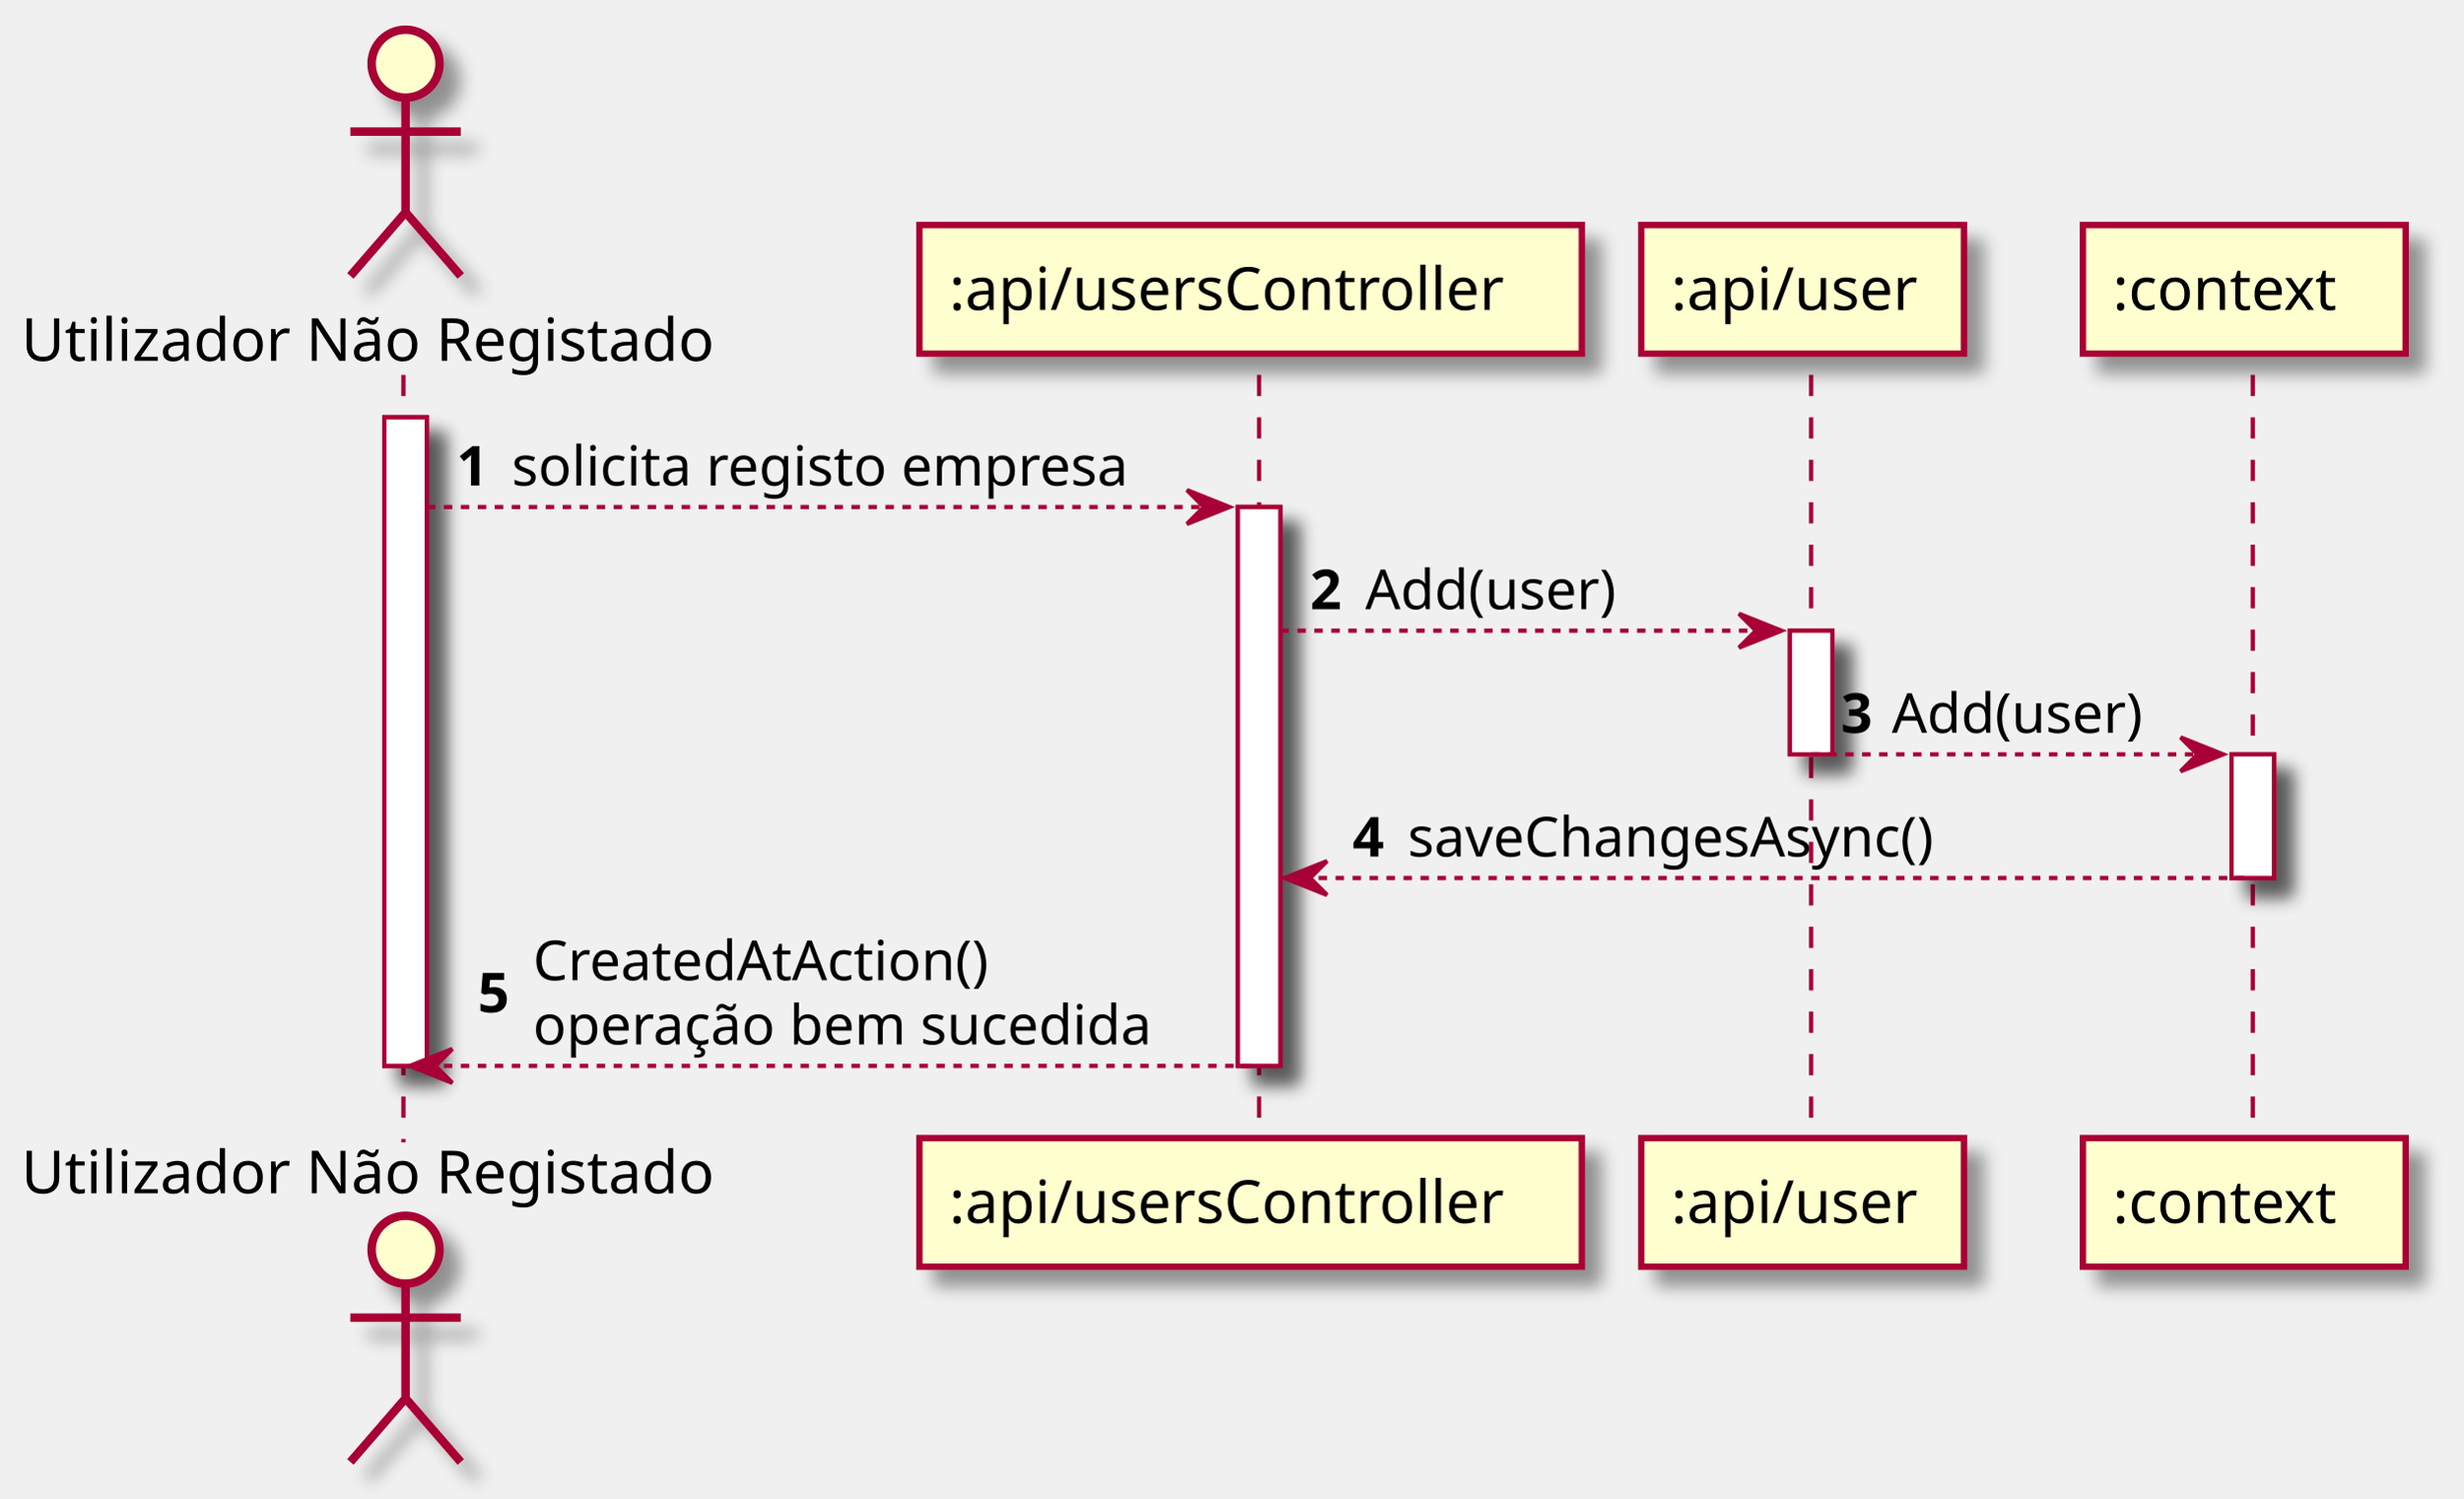
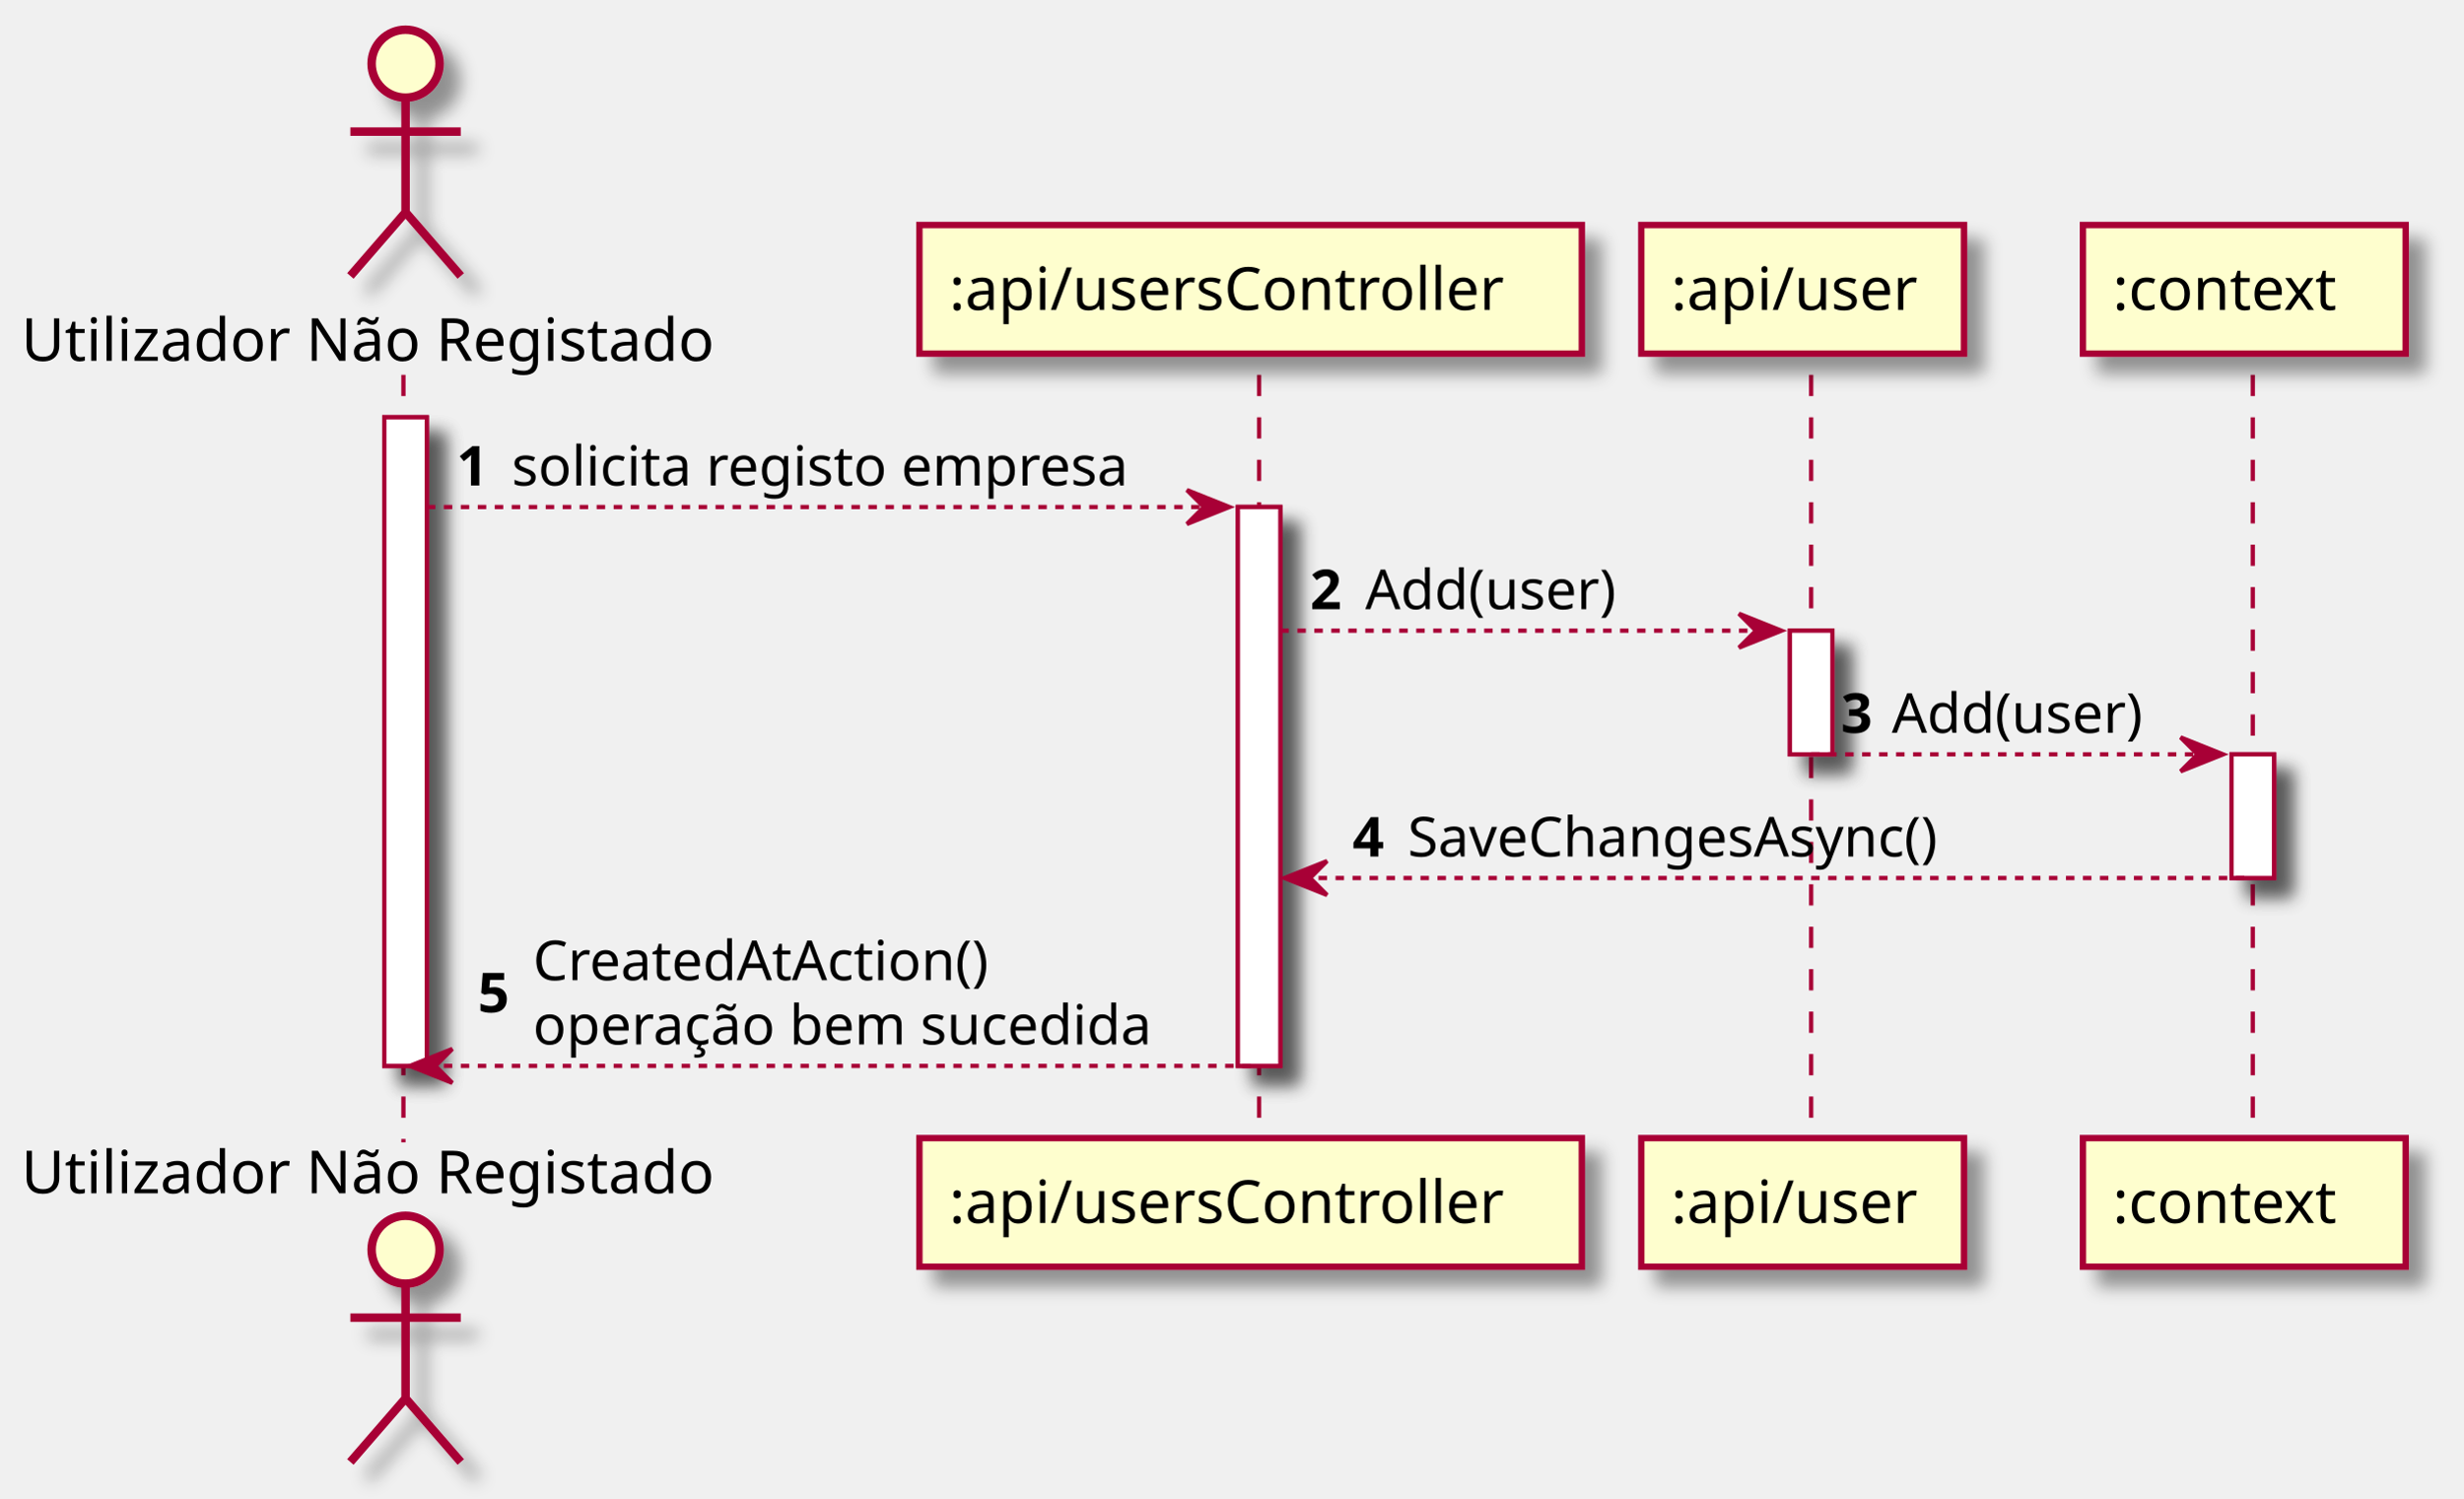
<svg xmlns="http://www.w3.org/2000/svg" contentScriptType="application/ecmascript" contentStyleType="text/css" height="353px" preserveAspectRatio="none" style="width:580px;height:353px;" version="1.1" viewBox="0 0 580 353" width="580px" zoomAndPan="magnify">
  <defs>
-     <filter height="300%" id="f1th7xwb2jqlp6" width="300%" x="-1" y="-1">
+     <filter height="300%" id="f1vp22q89bu4ee" width="300%" x="-1" y="-1">
      <feGaussianBlur result="blurOut" stdDeviation="2.0" />
      <feColorMatrix in="blurOut" result="blurOut2" type="matrix" values="0 0 0 0 0 0 0 0 0 0 0 0 0 0 0 0 0 0 .4 0" />
      <feOffset dx="4.0" dy="4.0" in="blurOut2" result="blurOut3" />
      <feBlend in="SourceGraphic" in2="blurOut3" mode="normal" />
    </filter>
  </defs>
  <g>
-     <rect fill="#FFFFFF" filter="url(#f1th7xwb2jqlp6)" height="152.797" style="stroke:#A80036;stroke-width:1.0;" width="10" x="90.5" y="98.297" />
-     <rect fill="#FFFFFF" filter="url(#f1th7xwb2jqlp6)" height="131.664" style="stroke:#A80036;stroke-width:1.0;" width="10" x="291.5" y="119.43" />
-     <rect fill="#FFFFFF" filter="url(#f1th7xwb2jqlp6)" height="29.133" style="stroke:#A80036;stroke-width:1.0;" width="10" x="421.5" y="148.562" />
-     <rect fill="#FFFFFF" filter="url(#f1th7xwb2jqlp6)" height="29.133" style="stroke:#A80036;stroke-width:1.0;" width="10" x="525.5" y="177.695" />
+     <rect fill="#FFFFFF" filter="url(#f1vp22q89bu4ee)" height="152.797" style="stroke:#A80036;stroke-width:1.0;" width="10" x="90.5" y="98.297" />
+     <rect fill="#FFFFFF" filter="url(#f1vp22q89bu4ee)" height="131.664" style="stroke:#A80036;stroke-width:1.0;" width="10" x="291.5" y="119.43" />
+     <rect fill="#FFFFFF" filter="url(#f1vp22q89bu4ee)" height="29.133" style="stroke:#A80036;stroke-width:1.0;" width="10" x="421.5" y="148.562" />
+     <rect fill="#FFFFFF" filter="url(#f1vp22q89bu4ee)" height="29.133" style="stroke:#A80036;stroke-width:1.0;" width="10" x="525.5" y="177.695" />
    <line style="stroke:#A80036;stroke-width:1.0;stroke-dasharray:5.0,5.0;" x1="95" x2="95" y1="88.297" y2="269.094" />
    <line style="stroke:#A80036;stroke-width:1.0;stroke-dasharray:5.0,5.0;" x1="296.5" x2="296.5" y1="88.297" y2="269.094" />
    <line style="stroke:#A80036;stroke-width:1.0;stroke-dasharray:5.0,5.0;" x1="426.5" x2="426.5" y1="88.297" y2="269.094" />
    <line style="stroke:#A80036;stroke-width:1.0;stroke-dasharray:5.0,5.0;" x1="530.5" x2="530.5" y1="88.297" y2="269.094" />
    <text fill="#000000" font-family="sans-serif" font-size="14" lengthAdjust="spacing" textLength="175" x="5" y="84.995">Utilizador Não Registado</text>
-     <ellipse cx="95.5" cy="15" fill="#FEFECE" filter="url(#f1th7xwb2jqlp6)" rx="8" ry="8" style="stroke:#A80036;stroke-width:2.0;" />
-     <path d="M95.5,23 L95.5,50 M82.5,31 L108.5,31 M95.5,50 L82.5,65 M95.5,50 L108.5,65 " fill="none" filter="url(#f1th7xwb2jqlp6)" style="stroke:#A80036;stroke-width:2.0;" />
+     <ellipse cx="95.5" cy="15" fill="#FEFECE" filter="url(#f1vp22q89bu4ee)" rx="8" ry="8" style="stroke:#A80036;stroke-width:2.0;" />
+     <path d="M95.5,23 L95.5,50 M82.5,31 L108.5,31 M95.5,50 L82.5,65 M95.5,50 L108.5,65 " fill="none" filter="url(#f1vp22q89bu4ee)" style="stroke:#A80036;stroke-width:2.0;" />
    <text fill="#000000" font-family="sans-serif" font-size="14" lengthAdjust="spacing" textLength="175" x="5" y="281.089">Utilizador Não Registado</text>
-     <ellipse cx="95.5" cy="294.391" fill="#FEFECE" filter="url(#f1th7xwb2jqlp6)" rx="8" ry="8" style="stroke:#A80036;stroke-width:2.0;" />
-     <path d="M95.5,302.391 L95.5,329.391 M82.5,310.391 L108.5,310.391 M95.5,329.391 L82.5,344.391 M95.5,329.391 L108.5,344.391 " fill="none" filter="url(#f1th7xwb2jqlp6)" style="stroke:#A80036;stroke-width:2.0;" />
-     <rect fill="#FEFECE" filter="url(#f1th7xwb2jqlp6)" height="30.297" style="stroke:#A80036;stroke-width:1.5;" width="156" x="216.5" y="53" />
+     <ellipse cx="95.5" cy="294.391" fill="#FEFECE" filter="url(#f1vp22q89bu4ee)" rx="8" ry="8" style="stroke:#A80036;stroke-width:2.0;" />
+     <path d="M95.5,302.391 L95.5,329.391 M82.5,310.391 L108.5,310.391 M95.5,329.391 L82.5,344.391 M95.5,329.391 L108.5,344.391 " fill="none" filter="url(#f1vp22q89bu4ee)" style="stroke:#A80036;stroke-width:2.0;" />
+     <rect fill="#FEFECE" filter="url(#f1vp22q89bu4ee)" height="30.297" style="stroke:#A80036;stroke-width:1.5;" width="156" x="216.5" y="53" />
    <text fill="#000000" font-family="sans-serif" font-size="14" lengthAdjust="spacing" textLength="142" x="223.5" y="72.995">:api/usersController</text>
-     <rect fill="#FEFECE" filter="url(#f1th7xwb2jqlp6)" height="30.297" style="stroke:#A80036;stroke-width:1.5;" width="156" x="216.5" y="268.094" />
+     <rect fill="#FEFECE" filter="url(#f1vp22q89bu4ee)" height="30.297" style="stroke:#A80036;stroke-width:1.5;" width="156" x="216.5" y="268.094" />
    <text fill="#000000" font-family="sans-serif" font-size="14" lengthAdjust="spacing" textLength="142" x="223.5" y="288.089">:api/usersController</text>
-     <rect fill="#FEFECE" filter="url(#f1th7xwb2jqlp6)" height="30.297" style="stroke:#A80036;stroke-width:1.5;" width="76" x="386.5" y="53" />
+     <rect fill="#FEFECE" filter="url(#f1vp22q89bu4ee)" height="30.297" style="stroke:#A80036;stroke-width:1.5;" width="76" x="386.5" y="53" />
    <text fill="#000000" font-family="sans-serif" font-size="14" lengthAdjust="spacing" textLength="62" x="393.5" y="72.995">:api/user</text>
-     <rect fill="#FEFECE" filter="url(#f1th7xwb2jqlp6)" height="30.297" style="stroke:#A80036;stroke-width:1.5;" width="76" x="386.5" y="268.094" />
+     <rect fill="#FEFECE" filter="url(#f1vp22q89bu4ee)" height="30.297" style="stroke:#A80036;stroke-width:1.5;" width="76" x="386.5" y="268.094" />
    <text fill="#000000" font-family="sans-serif" font-size="14" lengthAdjust="spacing" textLength="62" x="393.5" y="288.089">:api/user</text>
-     <rect fill="#FEFECE" filter="url(#f1th7xwb2jqlp6)" height="30.297" style="stroke:#A80036;stroke-width:1.5;" width="76" x="490.5" y="53" />
+     <rect fill="#FEFECE" filter="url(#f1vp22q89bu4ee)" height="30.297" style="stroke:#A80036;stroke-width:1.5;" width="76" x="490.5" y="53" />
    <text fill="#000000" font-family="sans-serif" font-size="14" lengthAdjust="spacing" textLength="62" x="497.5" y="72.995">:context</text>
-     <rect fill="#FEFECE" filter="url(#f1th7xwb2jqlp6)" height="30.297" style="stroke:#A80036;stroke-width:1.5;" width="76" x="490.5" y="268.094" />
+     <rect fill="#FEFECE" filter="url(#f1vp22q89bu4ee)" height="30.297" style="stroke:#A80036;stroke-width:1.5;" width="76" x="490.5" y="268.094" />
    <text fill="#000000" font-family="sans-serif" font-size="14" lengthAdjust="spacing" textLength="62" x="497.5" y="288.089">:context</text>
-     <rect fill="#FFFFFF" filter="url(#f1th7xwb2jqlp6)" height="152.797" style="stroke:#A80036;stroke-width:1.0;" width="10" x="90.5" y="98.297" />
-     <rect fill="#FFFFFF" filter="url(#f1th7xwb2jqlp6)" height="131.664" style="stroke:#A80036;stroke-width:1.0;" width="10" x="291.5" y="119.43" />
-     <rect fill="#FFFFFF" filter="url(#f1th7xwb2jqlp6)" height="29.133" style="stroke:#A80036;stroke-width:1.0;" width="10" x="421.5" y="148.562" />
-     <rect fill="#FFFFFF" filter="url(#f1th7xwb2jqlp6)" height="29.133" style="stroke:#A80036;stroke-width:1.0;" width="10" x="525.5" y="177.695" />
+     <rect fill="#FFFFFF" filter="url(#f1vp22q89bu4ee)" height="152.797" style="stroke:#A80036;stroke-width:1.0;" width="10" x="90.5" y="98.297" />
+     <rect fill="#FFFFFF" filter="url(#f1vp22q89bu4ee)" height="131.664" style="stroke:#A80036;stroke-width:1.0;" width="10" x="291.5" y="119.43" />
+     <rect fill="#FFFFFF" filter="url(#f1vp22q89bu4ee)" height="29.133" style="stroke:#A80036;stroke-width:1.0;" width="10" x="421.5" y="148.562" />
+     <rect fill="#FFFFFF" filter="url(#f1vp22q89bu4ee)" height="29.133" style="stroke:#A80036;stroke-width:1.0;" width="10" x="525.5" y="177.695" />
    <polygon fill="#A80036" points="279.5,115.43,289.5,119.43,279.5,123.43,283.5,119.43" style="stroke:#A80036;stroke-width:1.0;" />
    <line style="stroke:#A80036;stroke-width:1.0;stroke-dasharray:2.0,2.0;" x1="100.5" x2="285.5" y1="119.43" y2="119.43" />
    <text fill="#000000" font-family="sans-serif" font-size="13" font-weight="bold" lengthAdjust="spacing" textLength="9" x="107.5" y="114.364">1</text>
    <text fill="#000000" font-family="sans-serif" font-size="13" lengthAdjust="spacing" textLength="153" x="120.5" y="114.364">solicita registo empresa</text>
    <polygon fill="#A80036" points="409.5,144.562,419.5,148.562,409.5,152.562,413.5,148.562" style="stroke:#A80036;stroke-width:1.0;" />
    <line style="stroke:#A80036;stroke-width:1.0;stroke-dasharray:2.0,2.0;" x1="301.5" x2="415.5" y1="148.562" y2="148.562" />
    <text fill="#000000" font-family="sans-serif" font-size="13" font-weight="bold" lengthAdjust="spacing" textLength="9" x="308.5" y="143.497">2</text>
    <text fill="#000000" font-family="sans-serif" font-size="13" lengthAdjust="spacing" textLength="63" x="321.5" y="143.497">Add(user)</text>
    <polygon fill="#A80036" points="513.5,173.695,523.5,177.695,513.5,181.695,517.5,177.695" style="stroke:#A80036;stroke-width:1.0;" />
    <line style="stroke:#A80036;stroke-width:1.0;stroke-dasharray:2.0,2.0;" x1="426.5" x2="519.5" y1="177.695" y2="177.695" />
    <text fill="#000000" font-family="sans-serif" font-size="13" font-weight="bold" lengthAdjust="spacing" textLength="8" x="433.5" y="172.629">3</text>
    <text fill="#000000" font-family="sans-serif" font-size="13" lengthAdjust="spacing" textLength="63" x="445.5" y="172.629">Add(user)</text>
    <polygon fill="#A80036" points="312.5,202.828,302.5,206.828,312.5,210.828,308.5,206.828" style="stroke:#A80036;stroke-width:1.0;" />
    <line style="stroke:#A80036;stroke-width:1.0;stroke-dasharray:2.0,2.0;" x1="306.5" x2="529.5" y1="206.828" y2="206.828" />
    <text fill="#000000" font-family="sans-serif" font-size="13" font-weight="bold" lengthAdjust="spacing" textLength="9" x="318.5" y="201.762">4</text>
-     <text fill="#000000" font-family="sans-serif" font-size="13" lengthAdjust="spacing" textLength="136" x="331.5" y="201.762">saveChangesAsync()</text>
+     <text fill="#000000" font-family="sans-serif" font-size="13" lengthAdjust="spacing" textLength="137" x="331.5" y="201.762">SaveChangesAsync()</text>
    <polygon fill="#A80036" points="106.5,247.094,96.5,251.094,106.5,255.094,102.5,251.094" style="stroke:#A80036;stroke-width:1.0;" />
    <line style="stroke:#A80036;stroke-width:1.0;stroke-dasharray:2.0,2.0;" x1="100.5" x2="295.5" y1="251.094" y2="251.094" />
    <text fill="#000000" font-family="sans-serif" font-size="13" font-weight="bold" lengthAdjust="spacing" textLength="9" x="112.5" y="238.461">5</text>
    <text fill="#000000" font-family="sans-serif" font-size="13" lengthAdjust="spacing" textLength="115" x="125.5" y="230.895">CreatedAtAction()</text>
    <text fill="#000000" font-family="sans-serif" font-size="13" lengthAdjust="spacing" textLength="154" x="125.5" y="246.028">operação bem sucedida</text>
  </g>
</svg>
